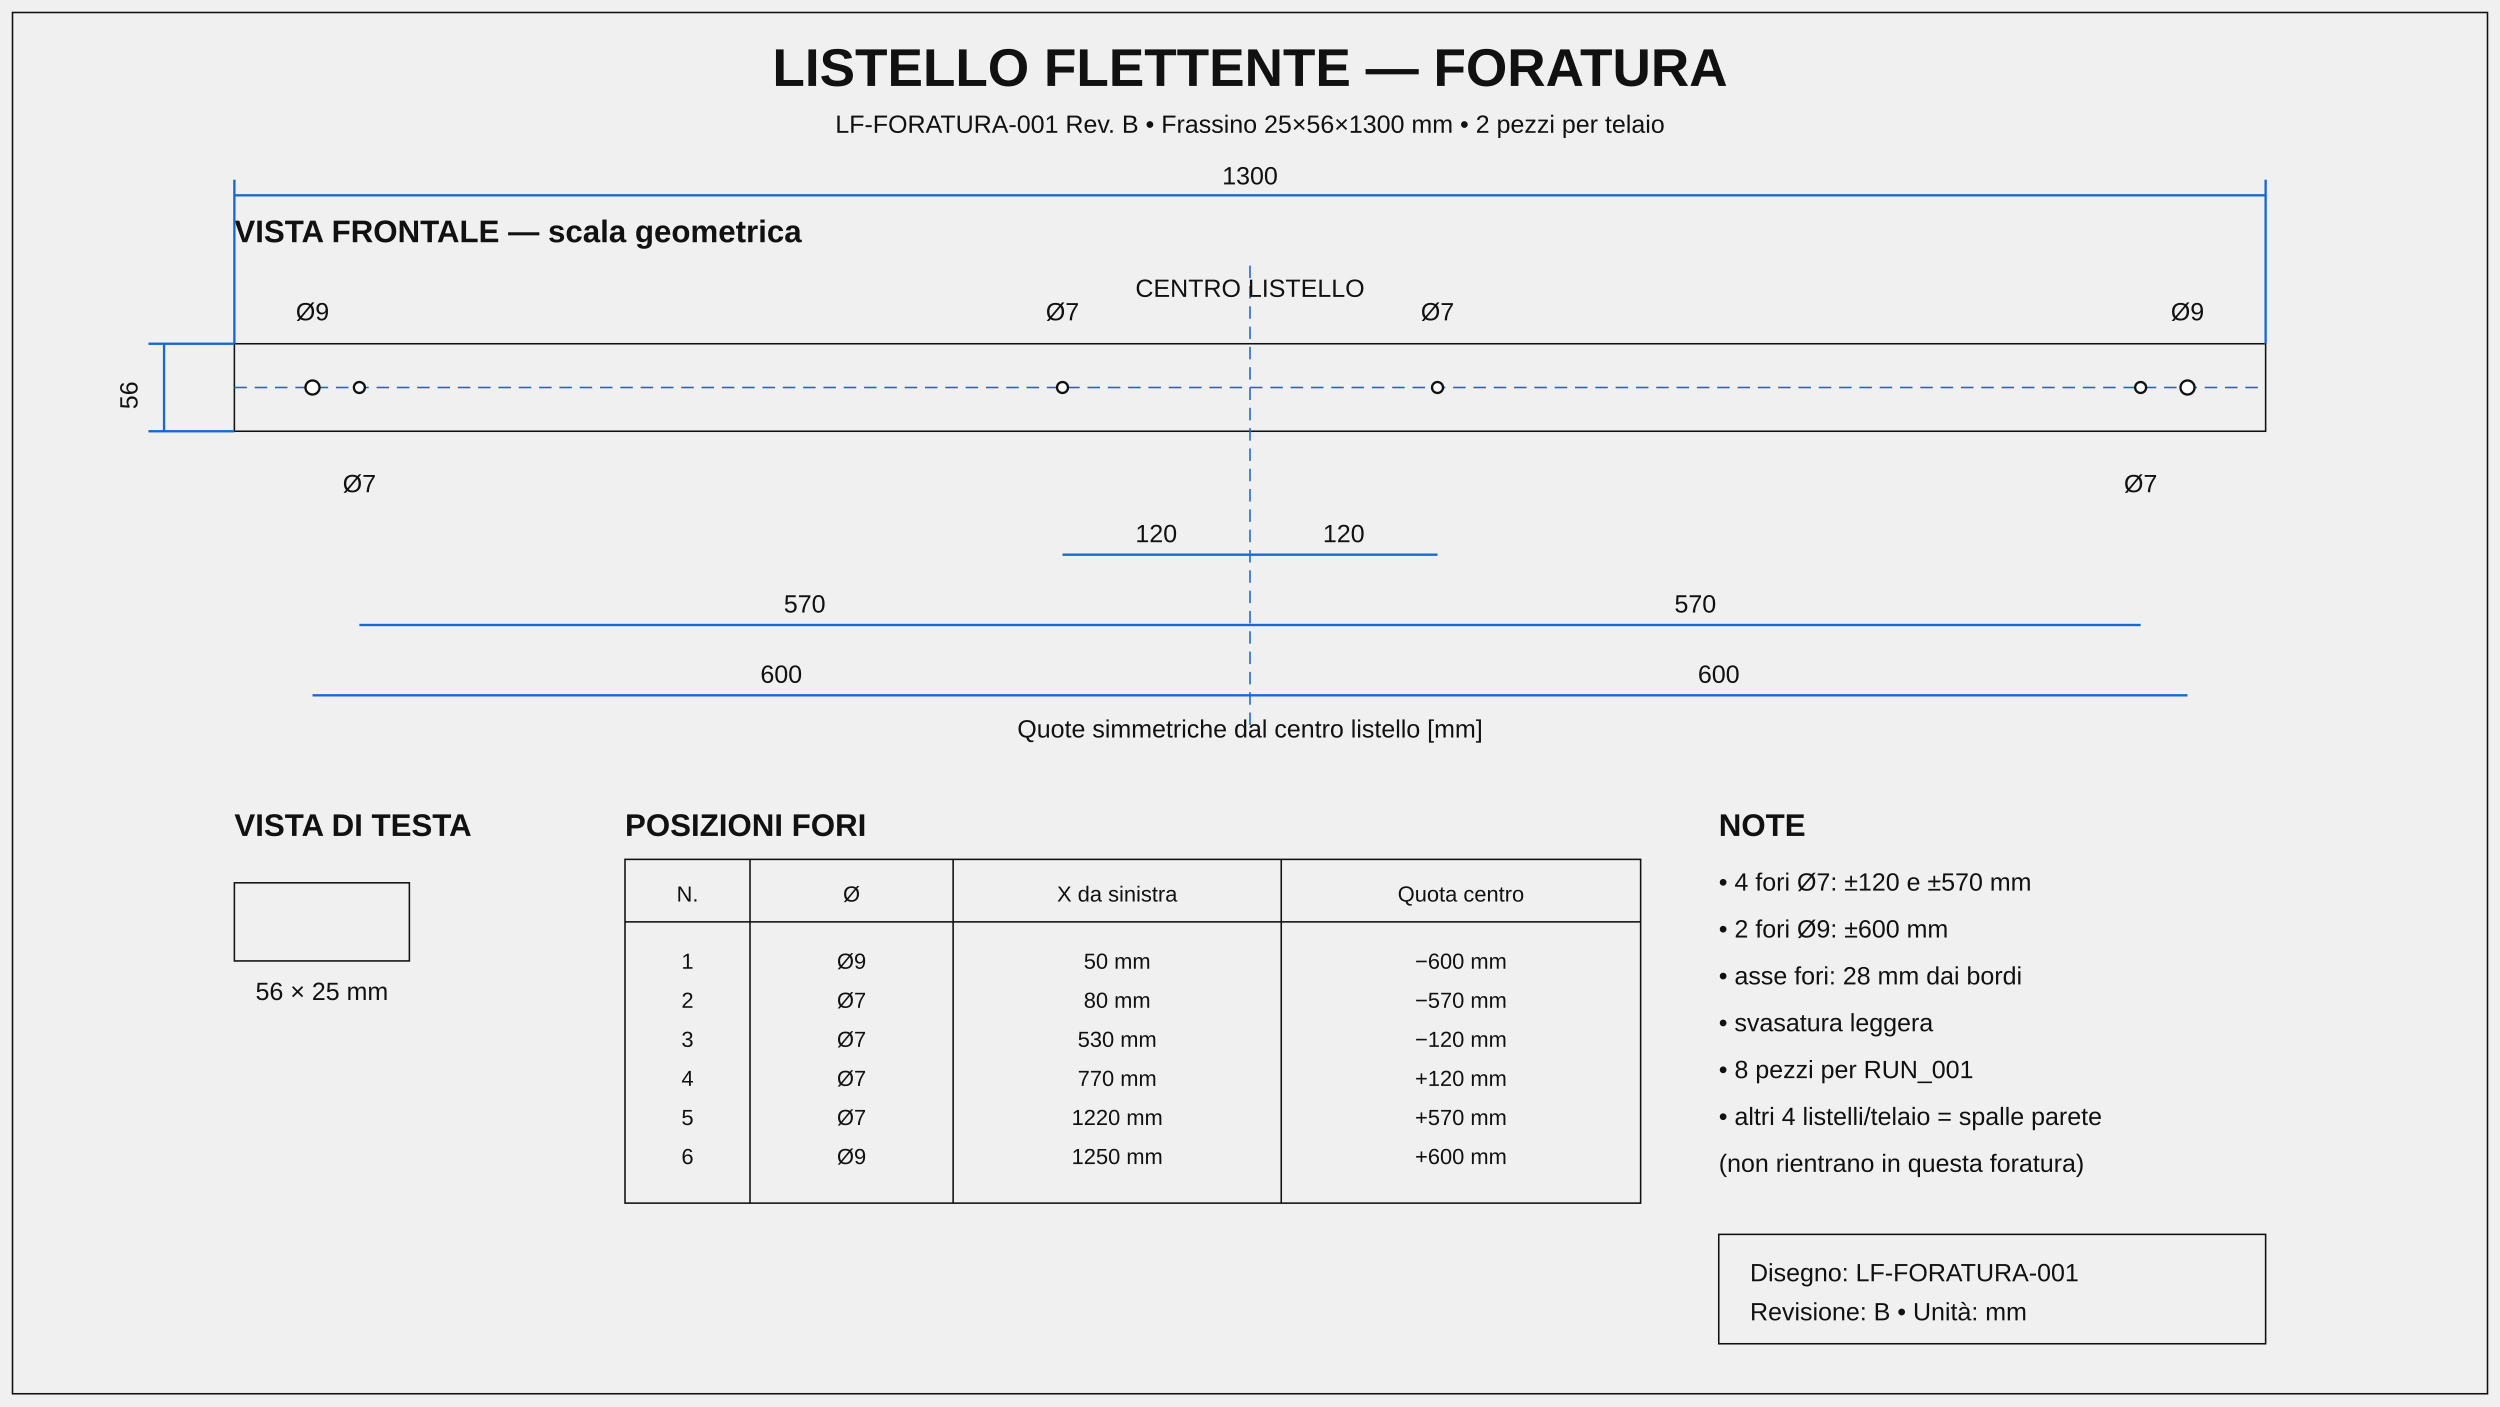
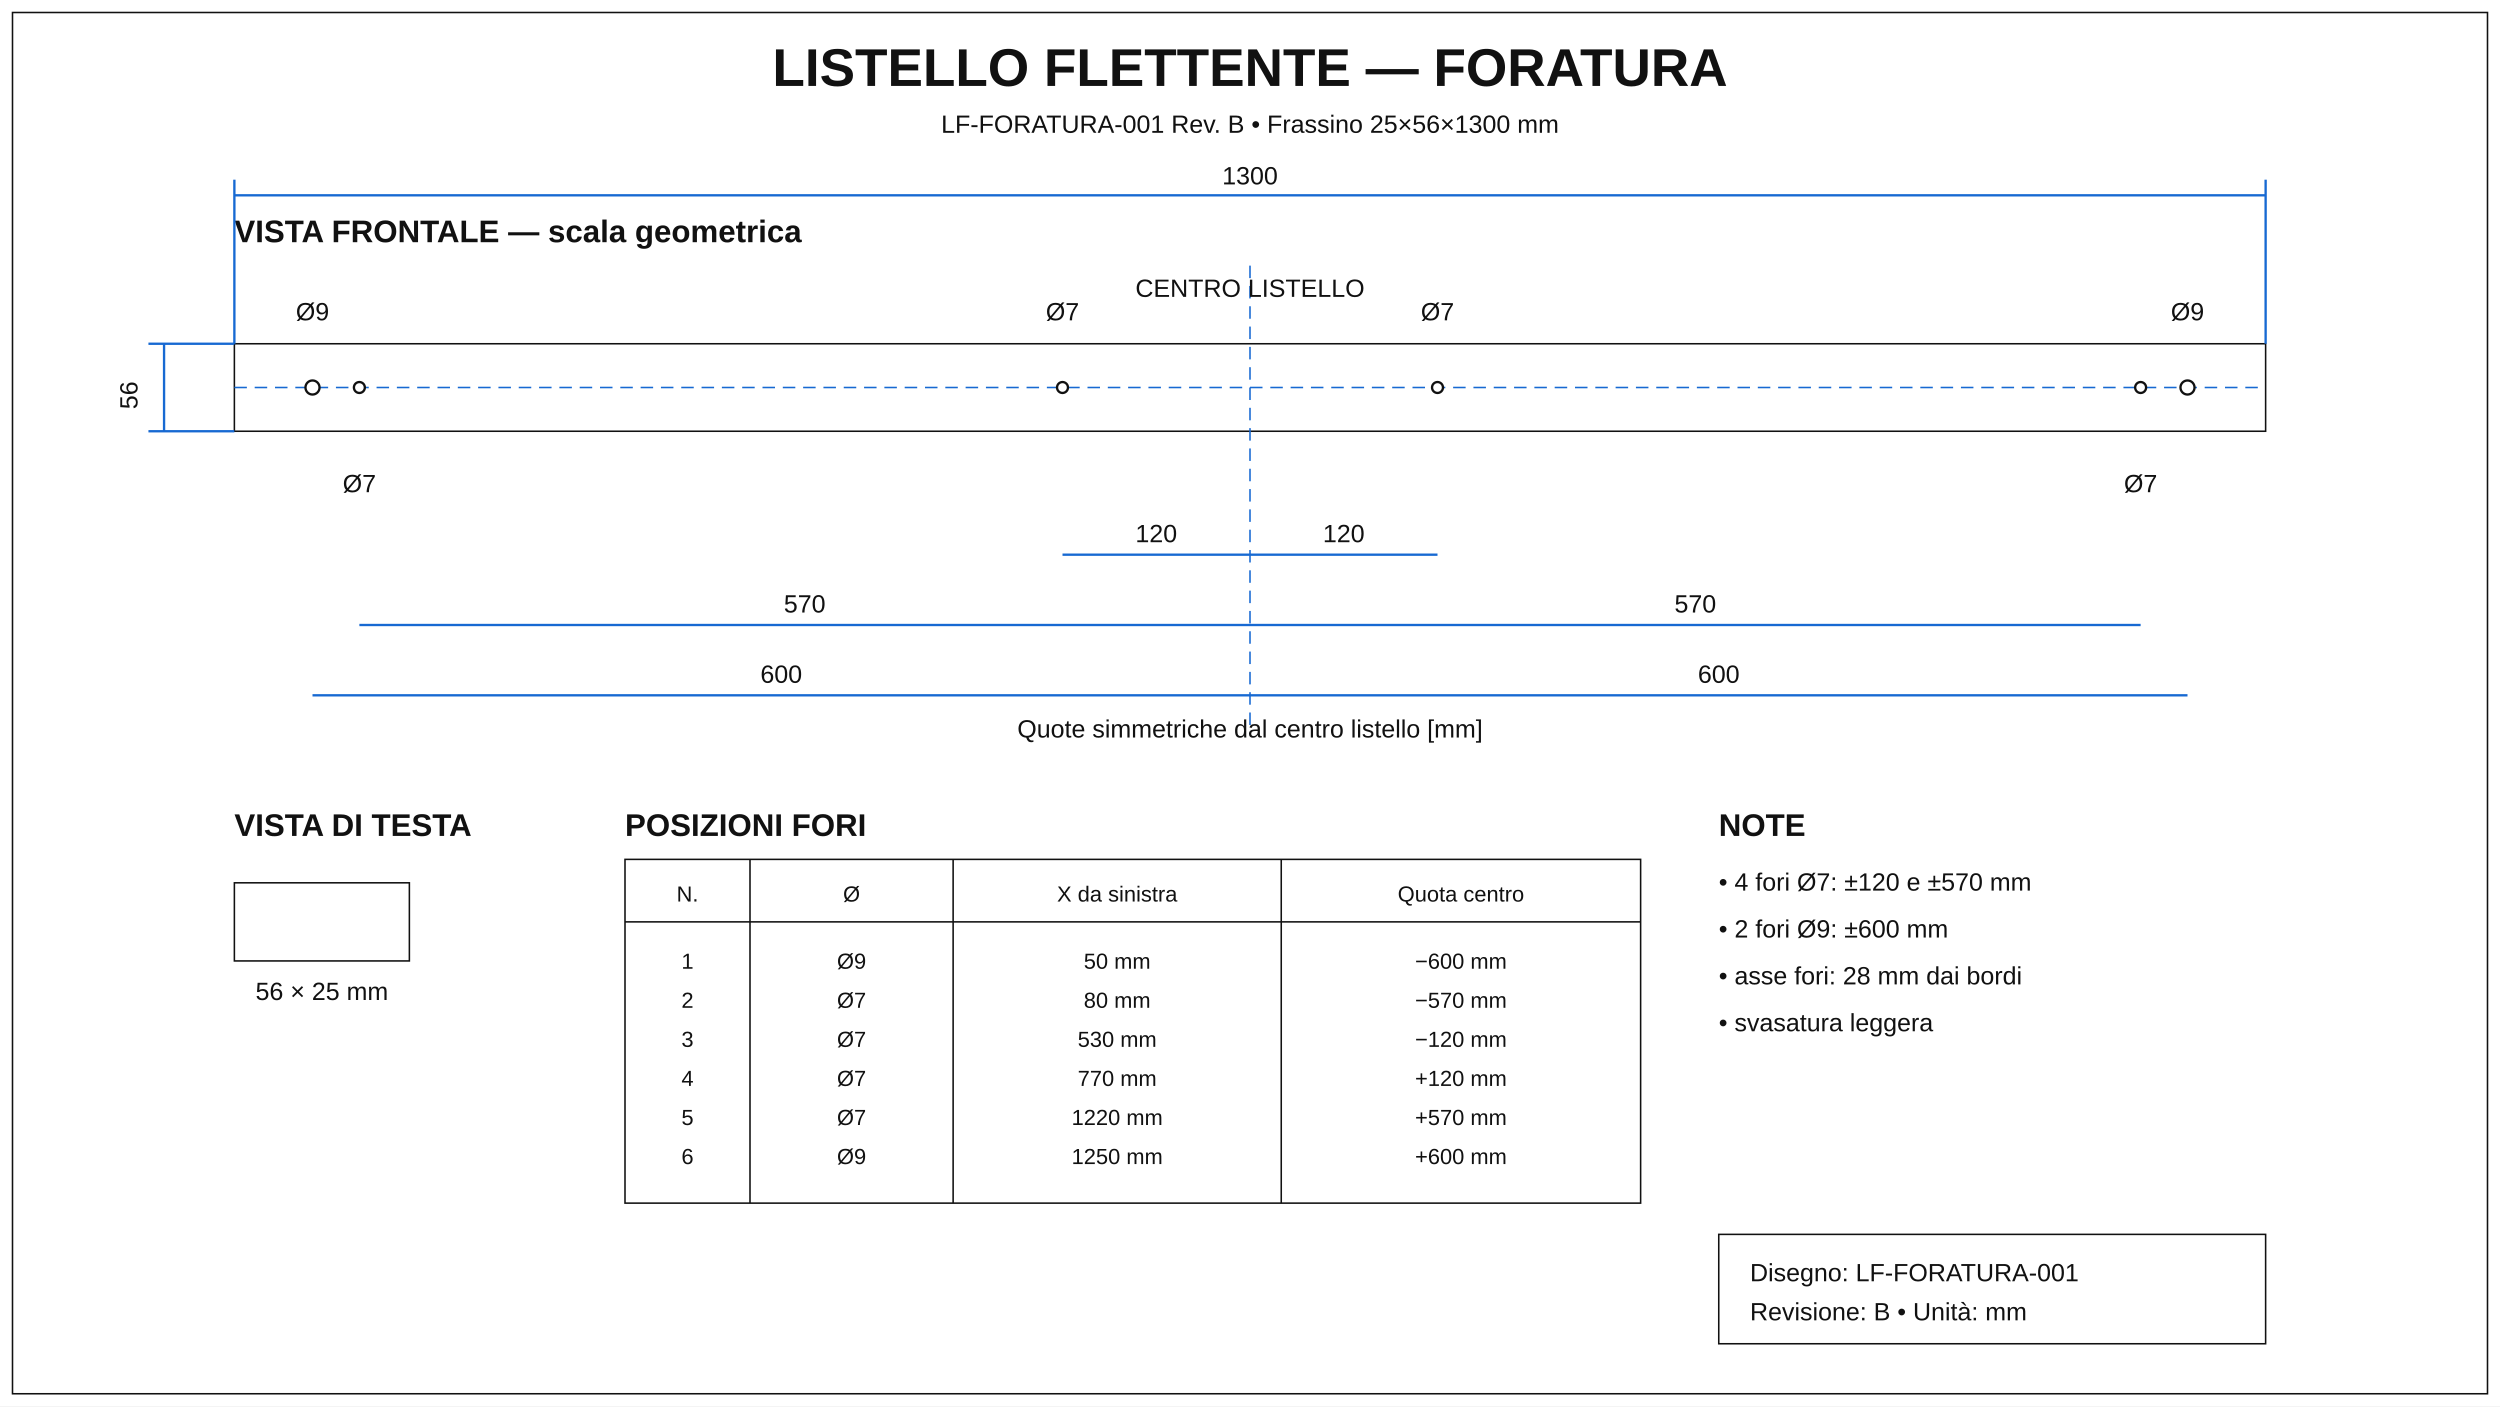
<svg xmlns="http://www.w3.org/2000/svg" width="1600" height="900" viewBox="0 0 1600 900">
+   <rect width="1600" height="900" fill="white" />
  <style>
text{font-family:Arial,sans-serif;fill:#111}
.dim{stroke:#1769d2;stroke-width:1.5;fill:none}
.thin{stroke:#111;stroke-width:1;fill:none}
.center{stroke:#1769d2;stroke-width:1;stroke-dasharray:8 5}
.hole{stroke:#111;stroke-width:1.5;fill:white}
.label{font-size:20px;font-weight:700}
.small{font-size:16px}
.tiny{font-size:14px}
.title{font-size:34px;font-weight:700}
</style>
  <rect x="8" y="8" width="1584" height="884" class="thin" />
  <text x="800" y="55" text-anchor="middle" class="title">LISTELLO FLETTENTE — FORATURA</text>
-   <text x="800" y="85" text-anchor="middle" class="small">LF-FORATURA-001 Rev. B • Frassino 25×56×1300 mm • 2 pezzi per telaio</text>
+   <text x="800" y="85" text-anchor="middle" class="small">LF-FORATURA-001 Rev. B • Frassino 25×56×1300 mm</text>
  <text x="150" y="155" class="label">VISTA FRONTALE — scala geometrica</text>
  <rect x="150" y="220" width="1300" height="56" class="thin" />
  <line x1="150" y1="248" x2="1450" y2="248" class="center" />
  <line x1="800" y1="170" x2="800" y2="470" class="center" />
  <text x="800" y="190" text-anchor="middle" class="small">CENTRO LISTELLO</text>
  <circle cx="200" cy="248" r="4.5" class="hole" />
  <circle cx="230" cy="248" r="3.5" class="hole" />
  <circle cx="680" cy="248" r="3.5" class="hole" />
  <circle cx="920" cy="248" r="3.5" class="hole" />
  <circle cx="1370" cy="248" r="3.5" class="hole" />
  <circle cx="1400" cy="248" r="4.5" class="hole" />
  <text x="200" y="205" text-anchor="middle" class="small">Ø9</text>
  <text x="230" y="315" text-anchor="middle" class="small">Ø7</text>
  <text x="680" y="205" text-anchor="middle" class="small">Ø7</text>
  <text x="920" y="205" text-anchor="middle" class="small">Ø7</text>
  <text x="1370" y="315" text-anchor="middle" class="small">Ø7</text>
  <text x="1400" y="205" text-anchor="middle" class="small">Ø9</text>
  <line x1="150" y1="125" x2="1450" y2="125" class="dim" />
  <line x1="150" y1="115" x2="150" y2="220" class="dim" />
  <line x1="1450" y1="115" x2="1450" y2="220" class="dim" />
  <text x="800" y="118" text-anchor="middle" class="small">1300</text>
  <line x1="105" y1="220" x2="105" y2="276" class="dim" />
  <line x1="95" y1="220" x2="150" y2="220" class="dim" />
  <line x1="95" y1="276" x2="150" y2="276" class="dim" />
  <text x="88" y="253" text-anchor="middle" class="small" transform="rotate(-90 88 253)">56</text>
  <line x1="680" y1="355" x2="800" y2="355" class="dim" />
  <line x1="800" y1="355" x2="920" y2="355" class="dim" />
  <text x="740" y="347" text-anchor="middle" class="small">120</text>
  <text x="860" y="347" text-anchor="middle" class="small">120</text>
  <line x1="230" y1="400" x2="800" y2="400" class="dim" />
  <line x1="800" y1="400" x2="1370" y2="400" class="dim" />
  <text x="515" y="392" text-anchor="middle" class="small">570</text>
  <text x="1085" y="392" text-anchor="middle" class="small">570</text>
  <line x1="200" y1="445" x2="800" y2="445" class="dim" />
  <line x1="800" y1="445" x2="1400" y2="445" class="dim" />
  <text x="500" y="437" text-anchor="middle" class="small">600</text>
  <text x="1100" y="437" text-anchor="middle" class="small">600</text>
  <text x="800" y="472" text-anchor="middle" class="small">Quote simmetriche dal centro listello [mm]</text>
  <text x="150" y="535" class="label">VISTA DI TESTA</text>
  <rect x="150" y="565" width="112" height="50" class="thin" />
  <text x="206" y="640" text-anchor="middle" class="small">56 × 25 mm</text>
  <text x="400" y="535" class="label">POSIZIONI FORI</text>
  <rect x="400" y="550" width="650" height="220" class="thin" />
  <line x1="400" y1="590" x2="1050" y2="590" class="thin" />
  <line x1="480" y1="550" x2="480" y2="770" class="thin" />
  <line x1="610" y1="550" x2="610" y2="770" class="thin" />
  <line x1="820" y1="550" x2="820" y2="770" class="thin" />
  <text x="440" y="577" text-anchor="middle" class="tiny">N.</text>
  <text x="545" y="577" text-anchor="middle" class="tiny">Ø</text>
  <text x="715" y="577" text-anchor="middle" class="tiny">X da sinistra</text>
  <text x="935" y="577" text-anchor="middle" class="tiny">Quota centro</text>
  <text x="440" y="620" text-anchor="middle" class="tiny">1</text>
  <text x="545" y="620" text-anchor="middle" class="tiny">Ø9</text>
  <text x="715" y="620" text-anchor="middle" class="tiny">50 mm</text>
  <text x="935" y="620" text-anchor="middle" class="tiny">−600 mm</text>
  <text x="440" y="645" text-anchor="middle" class="tiny">2</text>
  <text x="545" y="645" text-anchor="middle" class="tiny">Ø7</text>
  <text x="715" y="645" text-anchor="middle" class="tiny">80 mm</text>
  <text x="935" y="645" text-anchor="middle" class="tiny">−570 mm</text>
  <text x="440" y="670" text-anchor="middle" class="tiny">3</text>
  <text x="545" y="670" text-anchor="middle" class="tiny">Ø7</text>
  <text x="715" y="670" text-anchor="middle" class="tiny">530 mm</text>
  <text x="935" y="670" text-anchor="middle" class="tiny">−120 mm</text>
  <text x="440" y="695" text-anchor="middle" class="tiny">4</text>
  <text x="545" y="695" text-anchor="middle" class="tiny">Ø7</text>
  <text x="715" y="695" text-anchor="middle" class="tiny">770 mm</text>
  <text x="935" y="695" text-anchor="middle" class="tiny">+120 mm</text>
  <text x="440" y="720" text-anchor="middle" class="tiny">5</text>
  <text x="545" y="720" text-anchor="middle" class="tiny">Ø7</text>
  <text x="715" y="720" text-anchor="middle" class="tiny">1220 mm</text>
  <text x="935" y="720" text-anchor="middle" class="tiny">+570 mm</text>
  <text x="440" y="745" text-anchor="middle" class="tiny">6</text>
  <text x="545" y="745" text-anchor="middle" class="tiny">Ø9</text>
  <text x="715" y="745" text-anchor="middle" class="tiny">1250 mm</text>
  <text x="935" y="745" text-anchor="middle" class="tiny">+600 mm</text>
  <text x="1100" y="535" class="label">NOTE</text>
  <text x="1100" y="570" class="small">• 4 fori Ø7: ±120 e ±570 mm</text>
  <text x="1100" y="600" class="small">• 2 fori Ø9: ±600 mm</text>
  <text x="1100" y="630" class="small">• asse fori: 28 mm dai bordi</text>
  <text x="1100" y="660" class="small">• svasatura leggera</text>
-   <text x="1100" y="690" class="small">• 8 pezzi per RUN_001</text>
-   <text x="1100" y="720" class="small">• altri 4 listelli/telaio = spalle parete</text>
-   <text x="1100" y="750" class="small">  (non rientrano in questa foratura)</text>
  <rect x="1100" y="790" width="350" height="70" class="thin" />
  <text x="1120" y="820" class="small">Disegno: LF-FORATURA-001</text>
  <text x="1120" y="845" class="small">Revisione: B • Unità: mm</text>
</svg>
